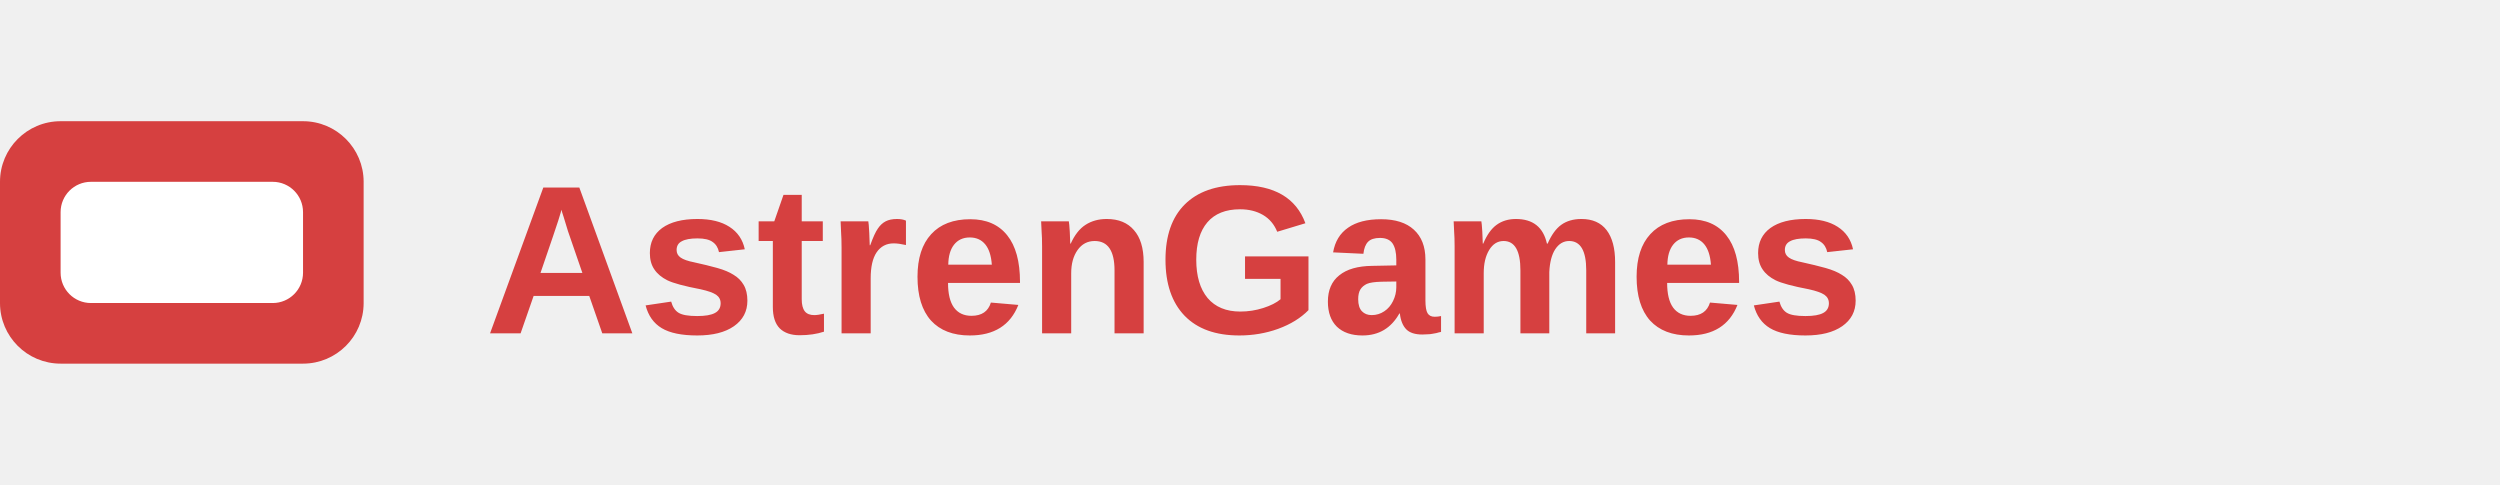
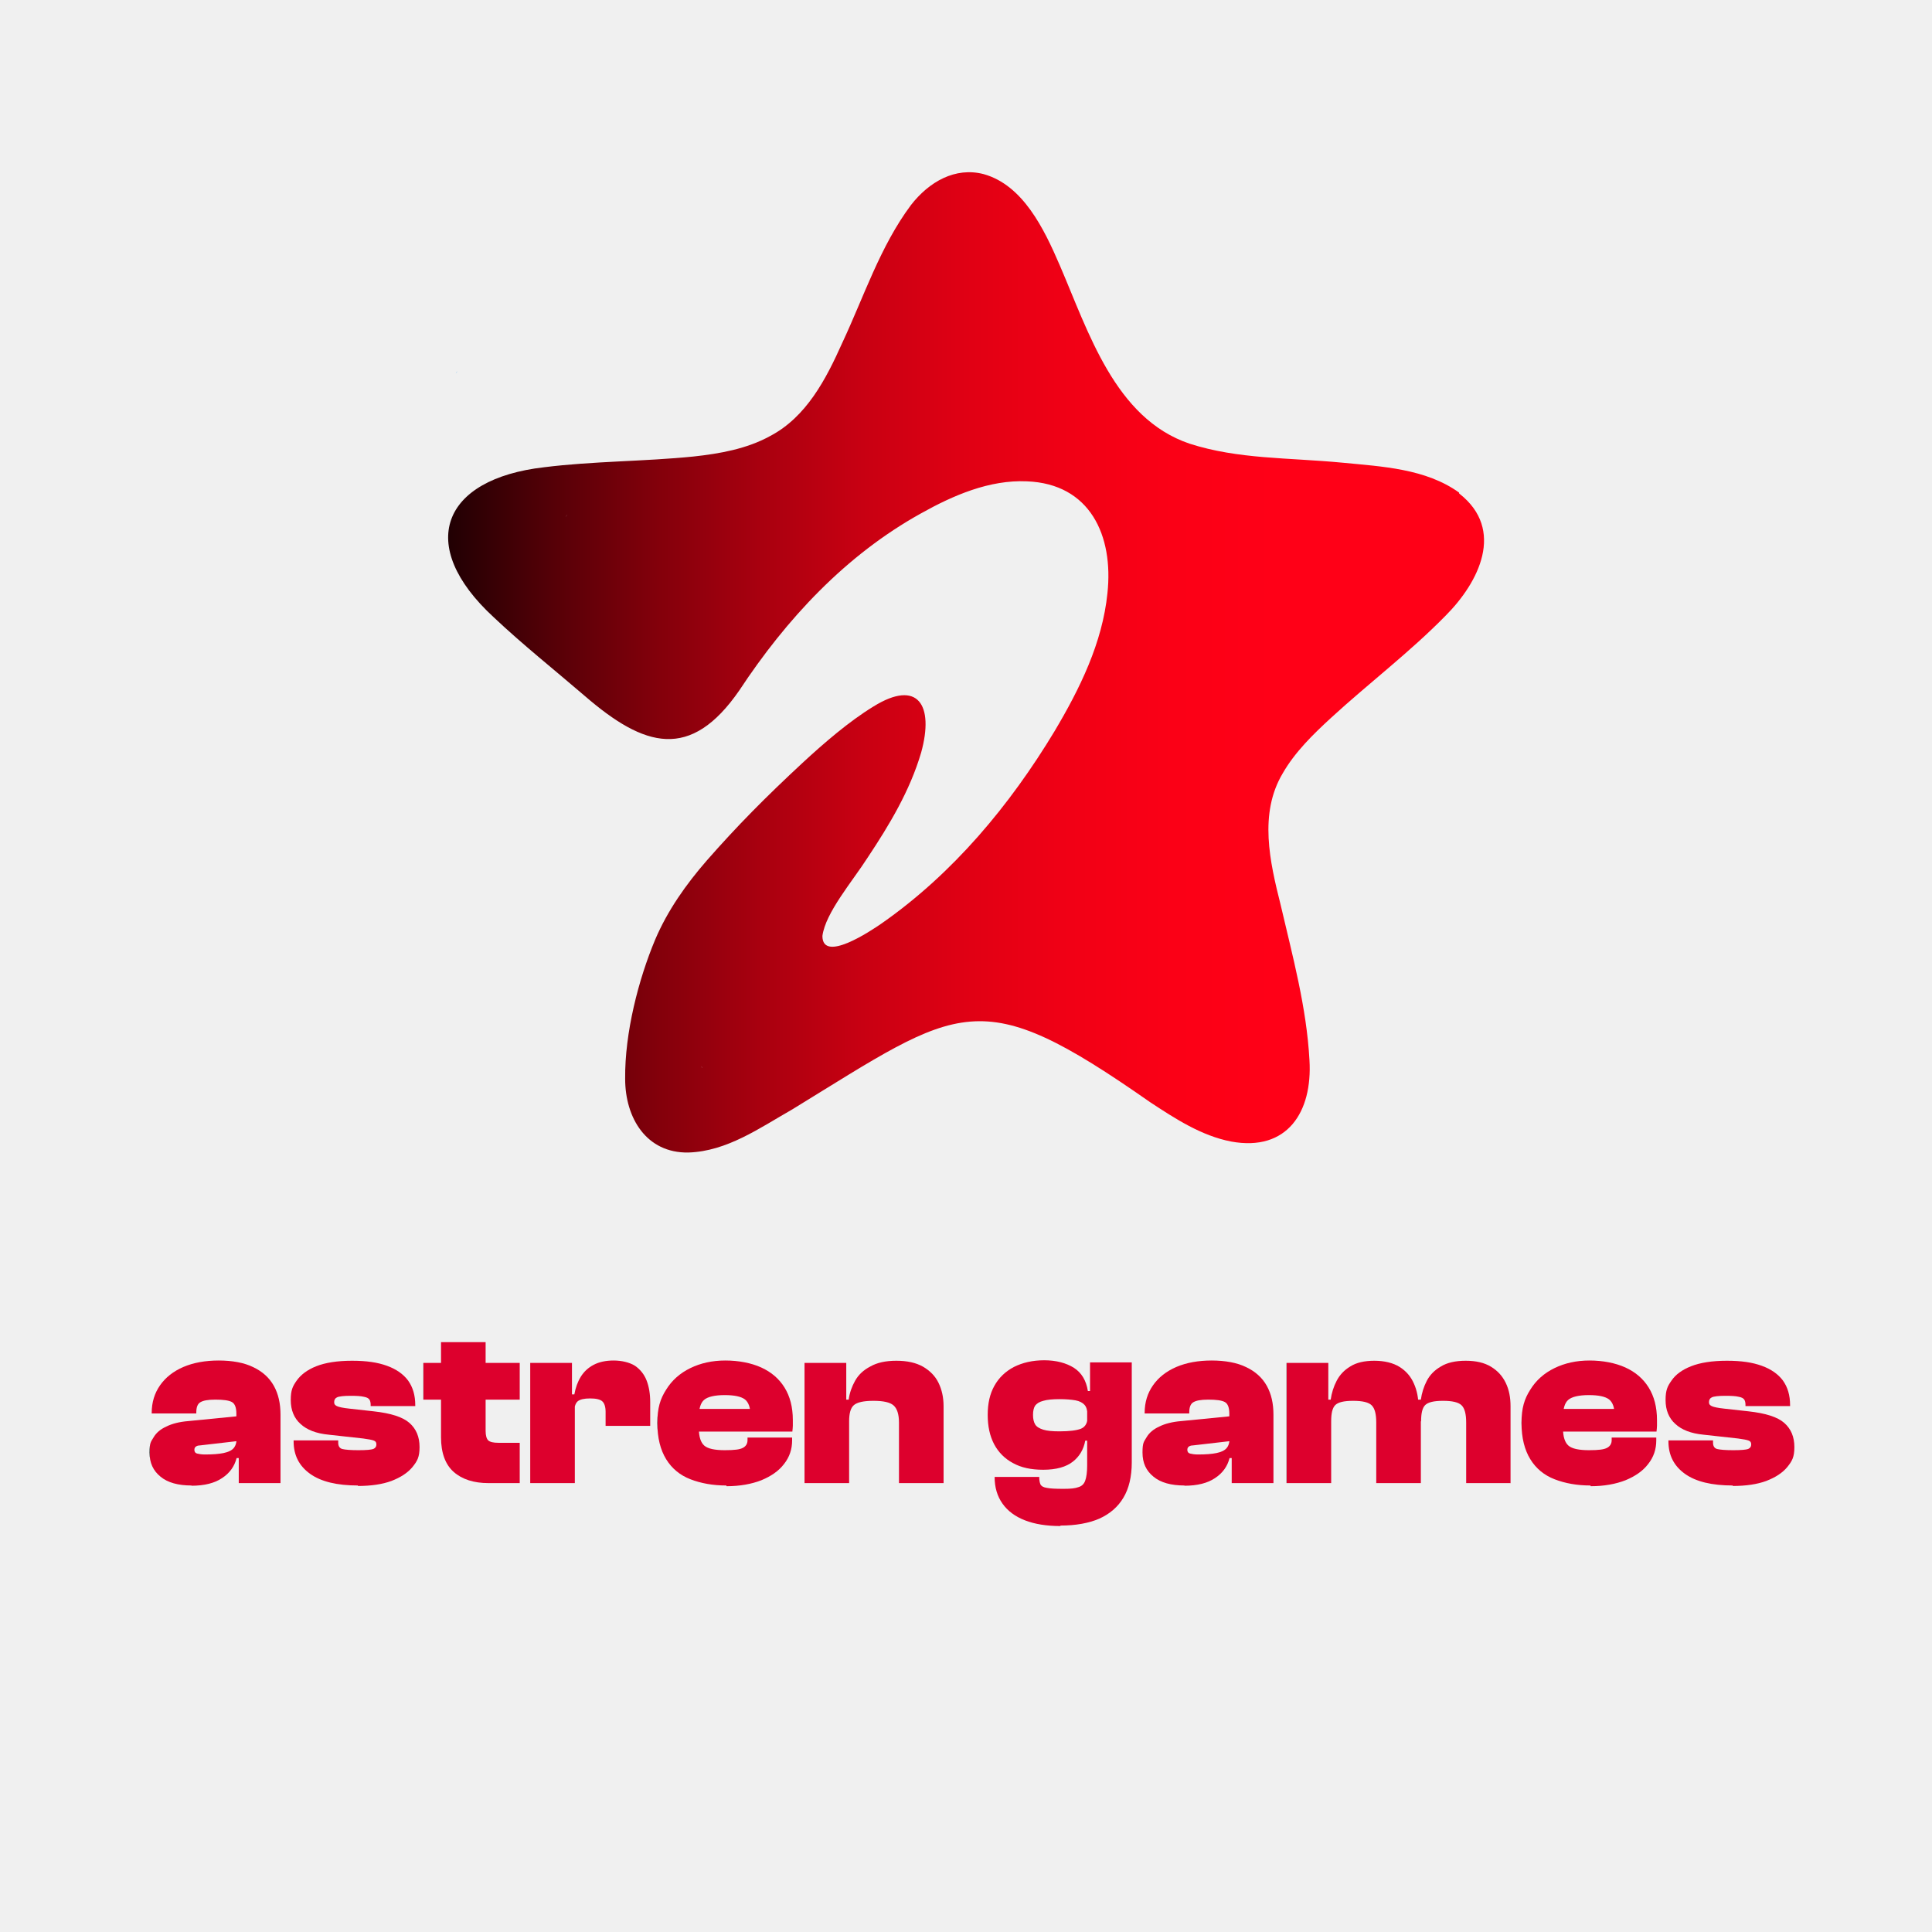
- <svg xmlns="http://www.w3.org/2000/svg" width="165" height="32" viewBox="0 0 165 32" fill="none">
-   <rect x="0" y="8" width="24" height="16" rx="4" fill="#D64040" />
-   <rect x="4" y="12" width="16" height="8" rx="2" fill="#ffffff" />
-   <text x="32" y="22" font-family="Arial, sans-serif" font-size="14" font-weight="bold" fill="#D64040">AstrenGames</text>
+ <svg xmlns="http://www.w3.org/2000/svg" xmlns:xlink="http://www.w3.org/1999/xlink" id="Capa_1" version="1.1" viewBox="0 0 810 810">
+   <defs>
+     <style>
+       .st0 {
+         fill: #0072e9;
+       }
+ 
+       .st1 {
+         fill: #0099fe;
+       }
+ 
+       .st2 {
+         fill: none;
+       }
+ 
+       .st3 {
+         fill: url(#Degradado_sin_nombre_274);
+       }
+ 
+       .st4 {
+         fill: url(#Degradado_sin_nombre_277);
+       }
+ 
+       .st5 {
+         fill: url(#Degradado_sin_nombre_2710);
+       }
+ 
+       .st6 {
+         fill: #0077fe;
+       }
+ 
+       .st7 {
+         fill: url(#Degradado_sin_nombre_279);
+       }
+ 
+       .st8 {
+         fill: url(#Degradado_sin_nombre_275);
+       }
+ 
+       .st9 {
+         fill: #0058dc;
+       }
+ 
+       .st10 {
+         fill: url(#Degradado_sin_nombre_276);
+       }
+ 
+       .st11 {
+         fill: url(#Degradado_sin_nombre_278);
+       }
+ 
+       .st12 {
+         fill: url(#Degradado_sin_nombre_273);
+       }
+ 
+       .st13 {
+         fill: url(#Degradado_sin_nombre_27);
+       }
+ 
+       .st14 {
+         fill: url(#Degradado_sin_nombre_15);
+       }
+ 
+       .st15 {
+         fill: #0090f3;
+       }
+ 
+       .st16 {
+         fill: url(#Degradado_sin_nombre_271);
+       }
+ 
+       .st17 {
+         fill: #008df2;
+       }
+ 
+       .st18 {
+         fill: url(#Degradado_sin_nombre_272);
+       }
+     </style>
+     <linearGradient id="Degradado_sin_nombre_27" data-name="Degradado sin nombre 27" x1="62.7" y1="596.6" x2="117.6" y2="596.6" gradientUnits="userSpaceOnUse">
+       <stop offset="0" stop-color="#000" />
+       <stop offset="0" stop-color="#170004" />
+       <stop offset="0" stop-color="#40000d" />
+       <stop offset="0" stop-color="#650014" />
+       <stop offset="0" stop-color="#86001b" />
+       <stop offset="0" stop-color="#a10020" />
+       <stop offset="0" stop-color="#b70025" />
+       <stop offset="0" stop-color="#c80028" />
+       <stop offset="0" stop-color="#d4002b" />
+       <stop offset="0" stop-color="#db002c" />
+       <stop offset="0" stop-color="#dd002d" />
+     </linearGradient>
+     <linearGradient id="Degradado_sin_nombre_271" data-name="Degradado sin nombre 27" x1="121.8" x2="176" xlink:href="#Degradado_sin_nombre_27" />
+     <linearGradient id="Degradado_sin_nombre_272" data-name="Degradado sin nombre 27" x1="177.5" y1="592.2" x2="217.9" y2="592.2" xlink:href="#Degradado_sin_nombre_27" />
+     <linearGradient id="Degradado_sin_nombre_273" data-name="Degradado sin nombre 27" x1="222.3" y1="596.1" x2="272.6" y2="596.1" xlink:href="#Degradado_sin_nombre_27" />
+     <linearGradient id="Degradado_sin_nombre_274" data-name="Degradado sin nombre 27" x1="275.6" x2="332.4" xlink:href="#Degradado_sin_nombre_27" />
+     <linearGradient id="Degradado_sin_nombre_275" data-name="Degradado sin nombre 27" x1="337.3" y1="596.1" x2="395.6" y2="596.1" xlink:href="#Degradado_sin_nombre_27" />
+     <linearGradient id="Degradado_sin_nombre_276" data-name="Degradado sin nombre 27" x1="414.1" y1="605.1" x2="474.5" y2="605.1" xlink:href="#Degradado_sin_nombre_27" />
+     <linearGradient id="Degradado_sin_nombre_277" data-name="Degradado sin nombre 27" x1="479" x2="533.9" xlink:href="#Degradado_sin_nombre_27" />
+     <linearGradient id="Degradado_sin_nombre_278" data-name="Degradado sin nombre 27" x1="539.5" y1="596.1" x2="633.4" y2="596.1" xlink:href="#Degradado_sin_nombre_27" />
+     <linearGradient id="Degradado_sin_nombre_279" data-name="Degradado sin nombre 27" x1="637.9" x2="694.7" xlink:href="#Degradado_sin_nombre_27" />
+     <linearGradient id="Degradado_sin_nombre_2710" data-name="Degradado sin nombre 27" x1="698.3" x2="752.4" xlink:href="#Degradado_sin_nombre_27" />
+     <linearGradient id="Degradado_sin_nombre_15" data-name="Degradado sin nombre 15" x1="187.9" y1="277.5" x2="622.1" y2="277.5" gradientUnits="userSpaceOnUse">
+       <stop offset="0" stop-color="#000" />
+       <stop offset="0" stop-color="#210003" />
+       <stop offset=".1" stop-color="#550007" />
+       <stop offset=".2" stop-color="#82000b" />
+       <stop offset=".3" stop-color="#a8000f" />
+       <stop offset=".4" stop-color="#c80012" />
+       <stop offset=".5" stop-color="#e00014" />
+       <stop offset=".6" stop-color="#f10015" />
+       <stop offset=".7" stop-color="#fb0016" />
+       <stop offset=".8" stop-color="#ff0017" />
+       <stop offset=".8" stop-color="#ff0017" />
+       <stop offset=".9" stop-color="#ff0017" />
+     </linearGradient>
+   </defs>
+   <g>
+     <path class="st13" d="M80.3,622.8c-5.6,0-10-1.2-13-3.7-3.1-2.5-4.6-5.8-4.6-10.1s.6-4.5,1.7-6.4c1.1-1.9,2.9-3.4,5.3-4.5,2.4-1.2,5.5-2,9.2-2.3l21.3-2.1v10.4l-16.4,1.9c-.9,0-1.5.3-1.8.6-.4.3-.5.8-.5,1.3,0,.8.4,1.3,1.1,1.5.8.2,1.9.4,3.3.4,3.3,0,5.9-.2,7.8-.6,1.9-.4,3.3-1,4.2-2,.9-1,1.3-2.4,1.3-4.3l1.4-.4v8.8h-1.4c-.9,3.5-2.9,6.3-6.1,8.4-3.1,2.1-7.4,3.2-12.8,3.2ZM117.6,621.8h-17.5v-11.2h-1v-17.9c0-2.5-.6-4.2-1.9-4.9s-3.6-1-6.9-1-5.1.4-6.3,1.1c-1.2.7-1.7,2.2-1.7,4.3v.4h-18.7v-.2c0-4.5,1.2-8.3,3.5-11.6,2.3-3.3,5.6-5.9,9.8-7.7,4.2-1.8,9.2-2.7,14.8-2.7s10.7.9,14.5,2.8c3.8,1.8,6.7,4.4,8.6,7.8,1.9,3.4,2.8,7.4,2.8,12.1v28.7Z" />
+     <path class="st16" d="M150.1,622.8c-8.8,0-15.5-1.6-20.1-4.9-4.6-3.3-6.9-7.8-6.9-13.6v-.4h18.7v1c0,1.4.6,2.3,1.7,2.6,1.2.3,3.4.5,6.8.5s5.3-.2,6.2-.5c.9-.4,1.3-1,1.3-1.9s-.3-1.3-1-1.6c-.7-.3-2.2-.6-4.5-.9l-14.5-1.6c-5.2-.5-9.1-2-11.8-4.5-2.7-2.4-4.1-5.8-4.1-10s.8-5.8,2.5-8.2,4.4-4.5,8.2-6c3.8-1.5,8.8-2.3,15-2.3s10.7.7,14.6,2.1c3.9,1.4,6.9,3.5,8.9,6.2,2,2.8,3,6.2,3,10.3v.4h-18.7v-.6c0-.9-.2-1.6-.5-2.1-.4-.6-1.2-1-2.4-1.2-1.2-.3-3.1-.4-5.6-.4s-4.9.2-5.7.7c-.8.4-1.1,1.1-1.1,2s.4,1.2,1.1,1.6c.8.4,2.6.8,5.5,1.1l9.9,1.1c7.3.8,12.3,2.4,15.1,4.9,2.8,2.5,4.2,5.8,4.2,10.1s-1,5.9-3,8.4c-2,2.4-4.9,4.3-8.8,5.8-3.8,1.4-8.5,2.1-14.1,2.1Z" />
+     <path class="st18" d="M217.9,586.8h-40.4v-15.4h40.4v15.4ZM217.9,621.8h-13.1c-6.2,0-11.1-1.6-14.6-4.7-3.5-3.1-5.3-8-5.3-14.5v-39.9h18.7v37.2c0,2,.4,3.3,1.1,4,.8.7,2.2,1,4.3,1h8.9v16.9Z" />
+     <path class="st12" d="M241,621.8h-18.7v-50.4h17.5v14.4l1.2.5v35.5ZM241,591.7h-3.5v-7.1h3.3c.5-2.8,1.4-5.3,2.7-7.4,1.3-2.1,3.1-3.8,5.4-5,2.3-1.2,5.1-1.8,8.4-1.8s6.7.8,8.9,2.2c2.2,1.5,3.9,3.6,4.9,6.2,1,2.6,1.5,5.6,1.5,9v10h-18.7v-5.9c0-2.1-.5-3.6-1.4-4.4-.9-.8-2.6-1.2-5.1-1.2s-4.2.4-5.2,1.2c-.9.8-1.4,2.2-1.4,4.2Z" />
+     <path class="st3" d="M304.5,622.8c-5.6,0-10.6-.9-15-2.6-4.4-1.7-7.8-4.5-10.2-8.4-2.4-3.9-3.7-8.9-3.7-15.2s1.2-10.1,3.7-14c2.4-3.9,5.8-6.9,10.1-9s9.2-3.2,14.7-3.2,10.8,1,15,2.9c4.2,1.9,7.5,4.7,9.8,8.4,2.3,3.7,3.5,8.2,3.5,13.7s0,1.7,0,2.3c0,.7-.1,1.5-.2,2.5h-44.3v-9.5h30.8l-4.1,5.9v-3.5c0-3.1-.8-5.2-2.3-6.4-1.6-1.2-4.4-1.8-8.5-1.8s-7.1.7-8.6,2c-1.5,1.3-2.2,3.7-2.2,7.2v4.8c0,3.5.8,5.9,2.3,7.2,1.5,1.3,4.4,1.9,8.6,1.9s6.3-.3,7.6-1,1.9-1.8,1.9-3.2v-1.1h18.7v1.2c0,3.7-1.1,7-3.4,9.9-2.2,2.9-5.4,5.1-9.5,6.8-4.1,1.6-9,2.5-14.6,2.5Z" />
+     <path class="st8" d="M356,621.8h-18.7v-50.4h17.5v15.5l1.2.5v34.4ZM395.6,621.8h-18.7v-25.4c0-3.5-.8-5.9-2.3-7.2-1.5-1.3-4.3-1.9-8.4-1.9s-6.8.6-8.2,1.8c-1.4,1.2-2,3.5-2,6.8h-1.9l-1.6-9.1h3.3c.4-2.8,1.3-5.4,2.7-7.9,1.4-2.5,3.5-4.5,6.4-6,2.8-1.6,6.4-2.4,10.9-2.4s8.2.8,11.2,2.5c2.9,1.7,5.1,3.9,6.5,6.8,1.4,2.9,2.1,6.1,2.1,9.8v32.3Z" />
+     <path class="st10" d="M437.3,616.2c-5,0-9.2-.9-12.6-2.8-3.4-1.8-6.1-4.5-7.9-7.9-1.8-3.4-2.7-7.5-2.7-12.3s.9-8.8,2.8-12.2c1.9-3.4,4.6-6,8.2-7.9,3.6-1.8,7.8-2.8,12.7-2.8s9.2,1.1,12.5,3.2c3.2,2.1,5.1,5.3,5.8,9.7h3.1l-1.4,9.9h-1.9c0-1.8-.4-3.2-1.2-4.1-.8-.9-2.1-1.6-3.8-1.9-1.7-.3-4-.5-6.7-.5s-5.2.2-6.8.7c-1.6.4-2.7,1.1-3.4,2-.6.9-.9,2.2-.9,3.9s.3,3,.9,4c.6,1,1.8,1.7,3.4,2.2,1.6.5,3.9.7,6.8.7,4.2,0,7.2-.4,9-1.1,1.9-.8,2.8-2.5,2.8-5.2h1.9v10.2h-2.9c-.7,3.7-2.4,6.6-5.2,8.8-2.8,2.2-6.9,3.4-12.4,3.4ZM444.6,639.8c-5.8,0-10.8-.8-14.9-2.4-4.1-1.6-7.2-3.9-9.4-7-2.2-3.1-3.3-6.8-3.3-11.2h18.7c0,1.3.2,2.4.5,3.1.4.8,1.3,1.3,2.7,1.5,1.4.3,3.8.4,7,.4s4.8-.2,6.2-.7c1.4-.4,2.4-1.3,2.9-2.8.5-1.4.8-3.5.8-6.3v-30.8h1.2v-12.4h17.5v41.9c0,6-1.2,11-3.5,14.8-2.3,3.9-5.7,6.8-10.1,8.8-4.4,1.9-9.9,2.9-16.3,2.9Z" />
+     <path class="st4" d="M496.6,622.8c-5.6,0-10-1.2-13-3.7-3.1-2.5-4.6-5.8-4.6-10.1s.6-4.5,1.7-6.4c1.1-1.9,2.9-3.4,5.3-4.5,2.4-1.2,5.5-2,9.2-2.3l21.3-2.1v10.4l-16.4,1.9c-.9,0-1.5.3-1.8.6-.4.3-.5.8-.5,1.3,0,.8.4,1.3,1.1,1.5.8.2,1.9.4,3.3.4,3.3,0,5.9-.2,7.8-.6,1.9-.4,3.3-1,4.2-2,.9-1,1.3-2.4,1.3-4.3l1.4-.4v8.8h-1.4c-.9,3.5-2.9,6.3-6.1,8.4-3.1,2.1-7.4,3.2-12.8,3.2ZM533.9,621.8h-17.5v-11.2h-1v-17.9c0-2.5-.6-4.2-1.9-4.9s-3.6-1-6.9-1-5.1.4-6.3,1.1c-1.2.7-1.7,2.2-1.7,4.3v.4h-18.7v-.2c0-4.5,1.2-8.3,3.5-11.6,2.3-3.3,5.6-5.9,9.8-7.7,4.2-1.8,9.2-2.7,14.8-2.7s10.7.9,14.5,2.8c3.8,1.8,6.7,4.4,8.6,7.8,1.9,3.4,2.8,7.4,2.8,12.1v28.7Z" />
+     <path class="st11" d="M558.1,621.8h-18.7v-50.4h17.5v15.5l1.2.5v34.4ZM595.7,621.8h-18.7v-25.4c0-3.5-.6-5.9-1.9-7.2-1.3-1.3-3.9-1.9-7.8-1.9s-6.3.6-7.5,1.8c-1.2,1.2-1.7,3.5-1.7,6.8h-1.9l-1.6-9.1h3.3c.4-2.8,1.2-5.4,2.5-7.9,1.3-2.5,3.2-4.5,5.7-6,2.5-1.6,5.9-2.4,10.1-2.4s7.9.9,10.6,2.6c2.7,1.7,4.7,4,6,7,1.3,2.9,1.9,6.1,1.9,9.5h1v32.3ZM633.4,621.8h-18.7v-25.4c0-3.5-.6-5.9-1.9-7.2-1.3-1.3-3.9-1.9-7.8-1.9s-6.3.6-7.5,1.8c-1.2,1.2-1.7,3.5-1.7,6.8h-1.9l-1.6-9.1h3.4c.4-2.8,1.2-5.4,2.5-7.9,1.3-2.5,3.3-4.5,5.9-6,2.6-1.6,6.1-2.4,10.4-2.4s7.8.8,10.6,2.5c2.8,1.7,4.8,3.9,6.2,6.8,1.4,2.9,2,6.1,2,9.8v32.3Z" />
+     <path class="st7" d="M666.8,622.8c-5.6,0-10.6-.9-15-2.6-4.4-1.7-7.8-4.5-10.2-8.4-2.4-3.9-3.7-8.9-3.7-15.2s1.2-10.1,3.7-14c2.4-3.9,5.8-6.9,10.1-9,4.3-2.1,9.2-3.2,14.7-3.2s10.8,1,15,2.9c4.2,1.9,7.5,4.7,9.8,8.4,2.3,3.7,3.5,8.2,3.5,13.7s0,1.7,0,2.3c0,.7-.1,1.5-.2,2.5h-44.3v-9.5h30.8l-4.1,5.9v-3.5c0-3.1-.8-5.2-2.3-6.4-1.6-1.2-4.4-1.8-8.5-1.8s-7.1.7-8.6,2c-1.5,1.3-2.2,3.7-2.2,7.2v4.8c0,3.5.8,5.9,2.3,7.2,1.5,1.3,4.4,1.9,8.6,1.9s6.3-.3,7.6-1,1.9-1.8,1.9-3.2v-1.1h18.7v1.2c0,3.7-1.1,7-3.4,9.9-2.2,2.9-5.4,5.1-9.5,6.8-4.1,1.6-9,2.5-14.6,2.5Z" />
+     <path class="st5" d="M726.5,622.8c-8.8,0-15.5-1.6-20.1-4.9-4.6-3.3-6.9-7.8-6.9-13.6v-.4h18.7v1c0,1.4.6,2.3,1.7,2.6,1.2.3,3.4.5,6.8.5s5.3-.2,6.2-.5c.9-.4,1.3-1,1.3-1.9s-.3-1.3-1-1.6c-.7-.3-2.2-.6-4.5-.9l-14.5-1.6c-5.2-.5-9.1-2-11.8-4.5-2.7-2.4-4.1-5.8-4.1-10s.8-5.8,2.5-8.2c1.7-2.5,4.4-4.5,8.2-6,3.8-1.5,8.8-2.3,15-2.3s10.7.7,14.6,2.1c3.9,1.4,6.9,3.5,8.9,6.2,2,2.8,3,6.2,3,10.3v.4h-18.7v-.6c0-.9-.2-1.6-.5-2.1-.4-.6-1.2-1-2.4-1.2-1.2-.3-3.1-.4-5.6-.4s-4.9.2-5.7.7c-.8.4-1.1,1.1-1.1,2s.4,1.2,1.1,1.6c.8.4,2.6.8,5.5,1.1l9.9,1.1c7.3.8,12.3,2.4,15.1,4.9,2.8,2.5,4.2,5.8,4.2,10.1s-1,5.9-3,8.4c-2,2.4-4.9,4.3-8.8,5.8-3.8,1.4-8.5,2.1-14.1,2.1Z" />
+   </g>
+   <path class="st6" d="M512.9,445.1l2.2-2.2c-.7.4-1.4,1.8-2.2,2.2Z" />
+   <path class="st1" d="M481.8,306.9h-2.2c.5-1.5.4-3.3,2.2-4.3.3,1.3-.2,3,0,4.3Z" />
+   <path class="st0" d="M484,309c-1-.3-2-1.2-2.2-2.2,2.1-.2,1.8.8,2.2,2.2Z" />
+   <path class="st9" d="M248.2,387.6v-.7c0,.2,0,.4,0,.7Z" />
+   <path class="st15" d="M191.8,155.6l-.7,1c.2-.3.4-.7.7-1Z" />
+   <path class="st14" d="M611.7,206.5c-13.9-10-32.2-10.9-48.7-12.5-23-2.2-43.8-1.4-64.3-8-31.3-10.6-42.4-47-54.4-74.8-6.6-15.3-15.4-33.6-31.9-38.2-11.9-3.1-22.9,3.2-30.5,13-12.9,17.3-19.7,38.4-28.8,57.8-6.8,15.2-15,31-30.2,39-9.8,5.4-21.1,7.4-32.2,8.6-20.8,2.1-41.8,1.9-62.6,4.5-42.8,4.9-54,32.6-21.1,62.9,12.3,11.6,25.4,22,38.2,33,25,21.6,44.3,27.3,64.8-2.4,19.7-29.9,44.6-56.7,76.2-74.2,13.4-7.5,28.6-14.1,44.3-13.4,26.5,1,36.4,22.7,33.8,46.9-2.1,20.8-11.6,40.1-22.2,57.9-18.7,31-42.5,59.6-72.4,80.5-4.9,3.4-24.9,16.7-24.9,5.3,1.3-9.8,12.6-22.9,19-32.9,9.1-13.7,17.7-28,22.4-44,5.5-19.9-1.3-30.9-20-19.3-10.3,6.3-20.7,15.3-29.8,23.7-15.4,14.3-27.3,26.3-40.1,40.9-8.7,10-16.4,20.9-21.6,33.1-7,16.7-12.8,39.1-12.6,58.4,0,16.4,8.9,31.2,26.5,30.9,16.2-.5,29.9-10.3,43.6-18.1,71.1-43.6,77.8-53.5,150-3,10.5,6.9,21.5,14.1,34,16.5,23.5,4.3,34.1-12.4,32.8-34.1-1.2-22.2-7.1-43.7-12.1-65.2-4.5-17.9-9.2-38.2.9-55.1,5.1-8.9,12.7-16.3,20.2-23.2,15.9-14.6,33-27.5,48-42.8,14.1-14.1,25.1-36.1,5.9-51.2h-.1ZM237.1,216.8c.1-.2.8-1.2.7-1-.1.2-.7,1-.7,1h0ZM294.2,447.7c0-.2-.1-.9,0-.6,0,.2.1.7,0,.7h0Z" />
+   <path class="st17" d="M191.8,155.6l-.7,1c.2-.3.4-.7.7-1Z" />
+   <rect class="st2" x="144" y="100.7" width="692" height="711" />
+   <text />
+   <text />
+   <text />
</svg>
